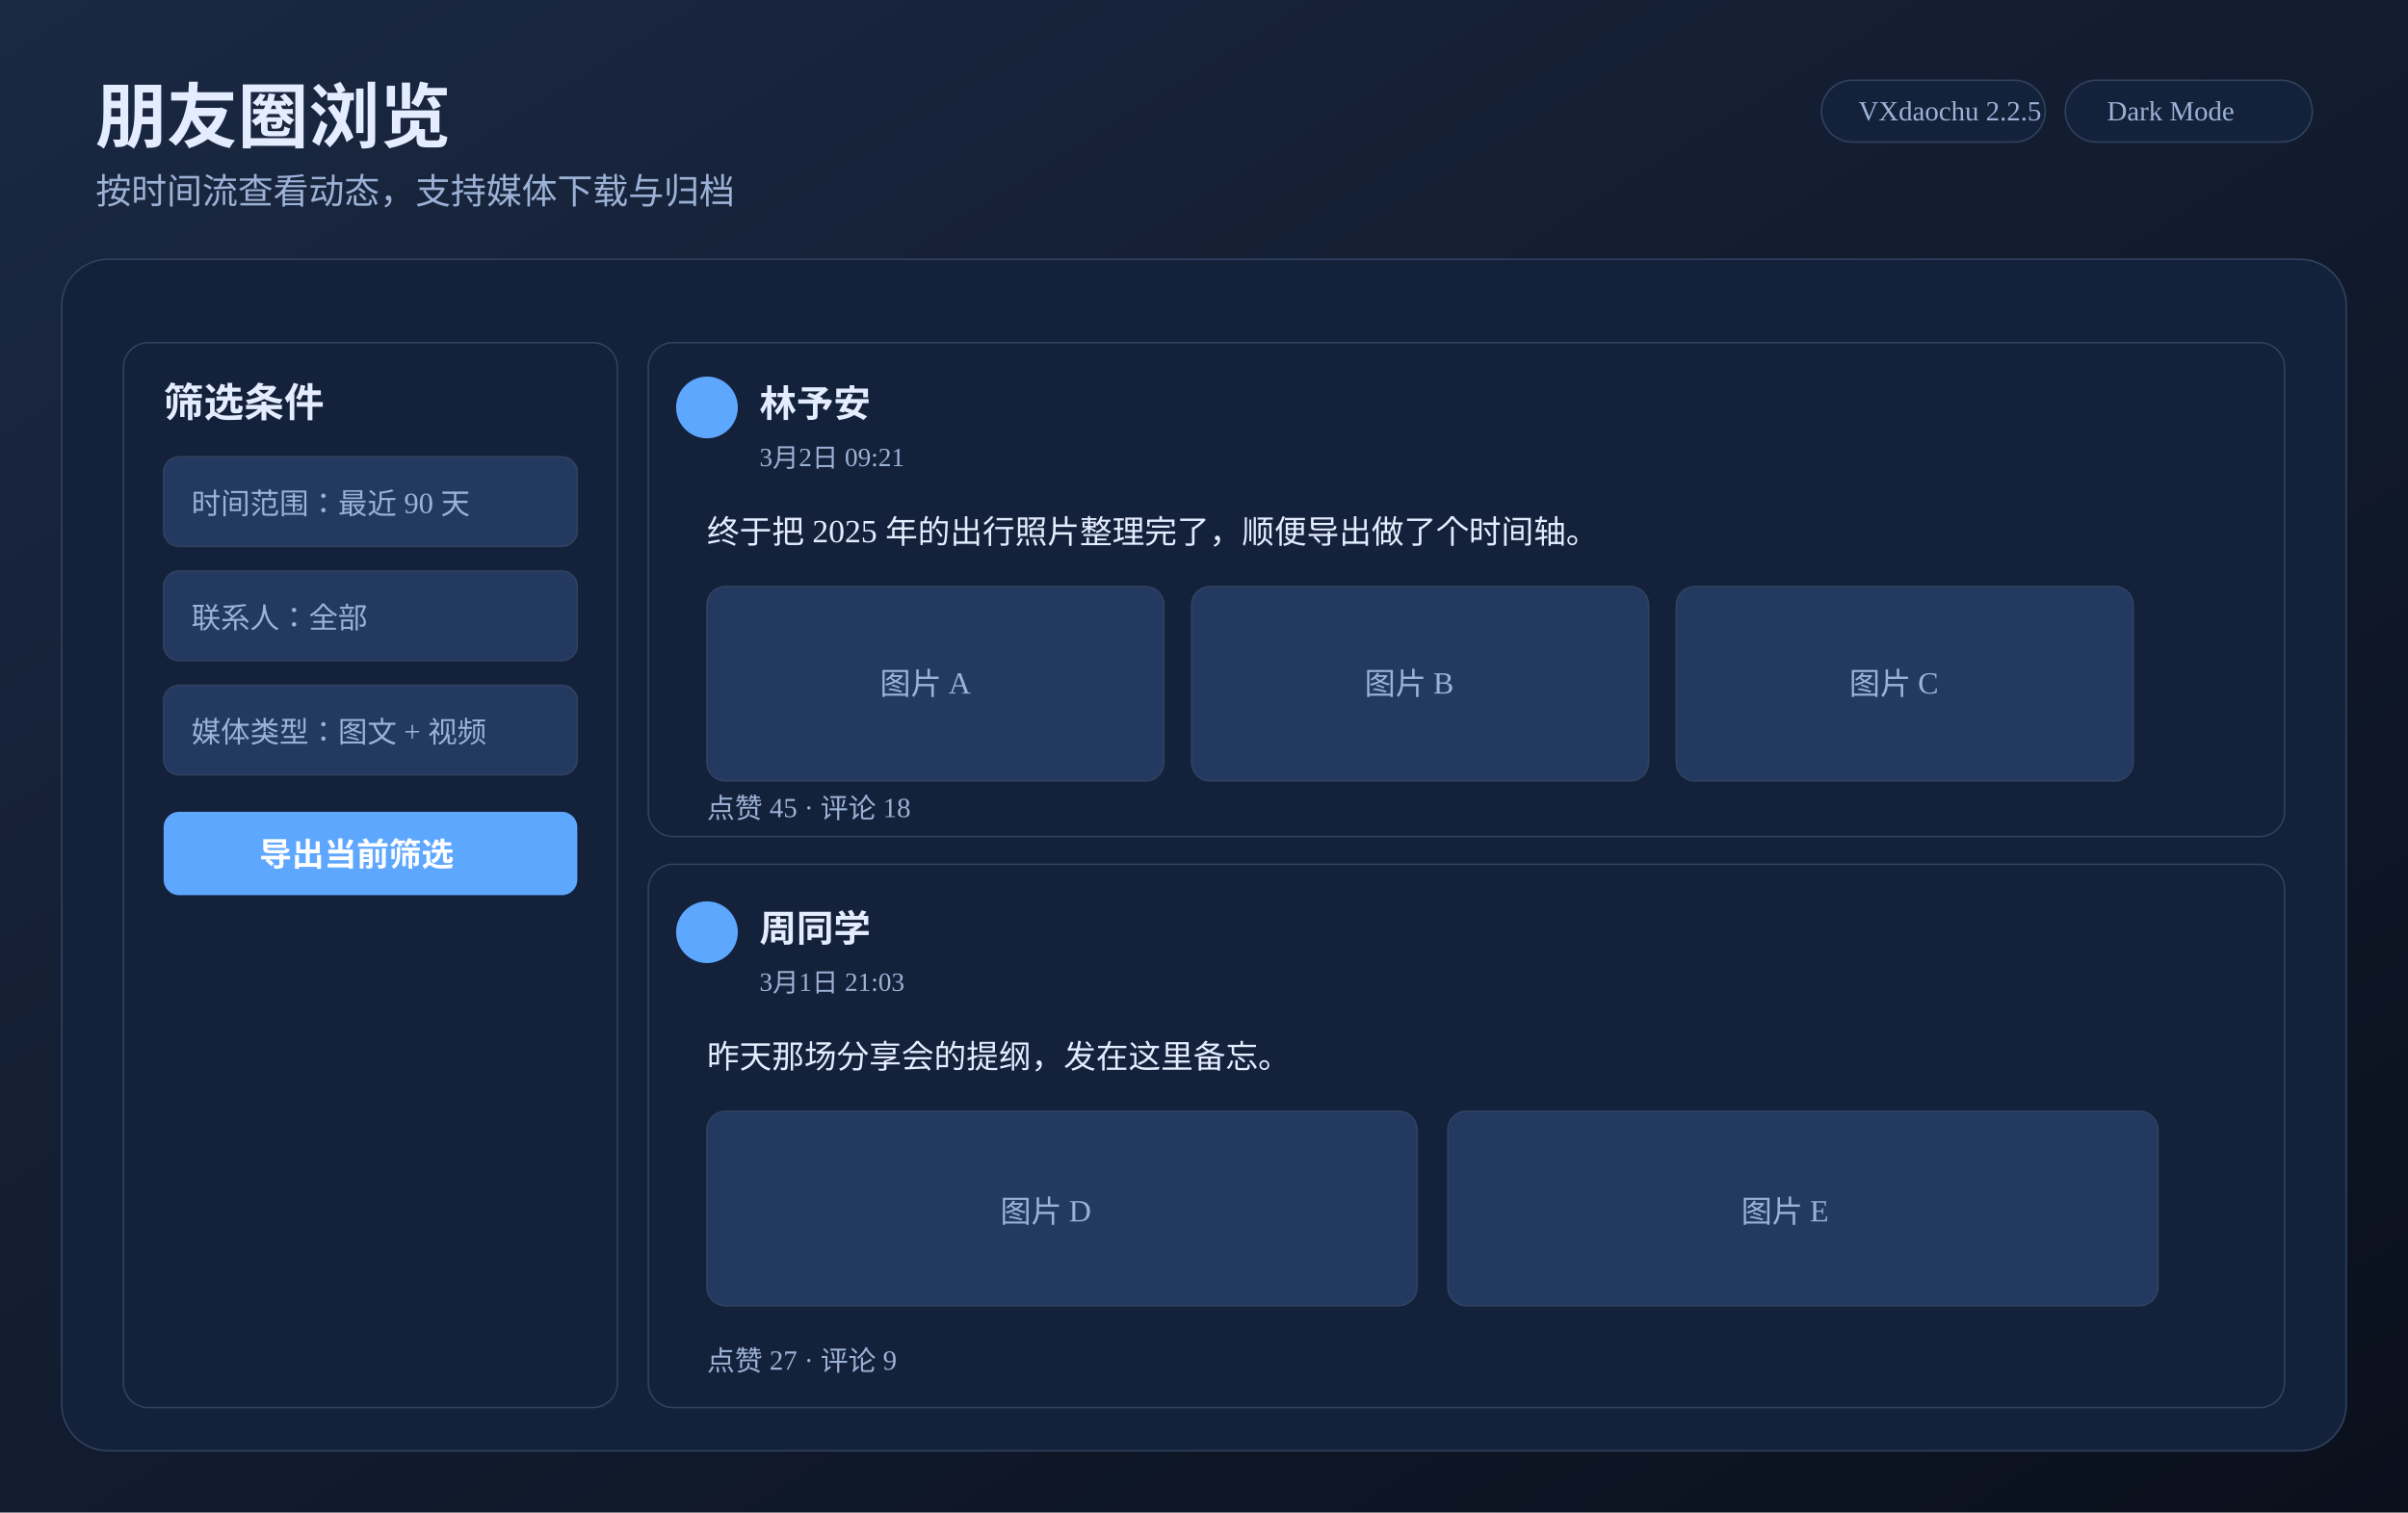
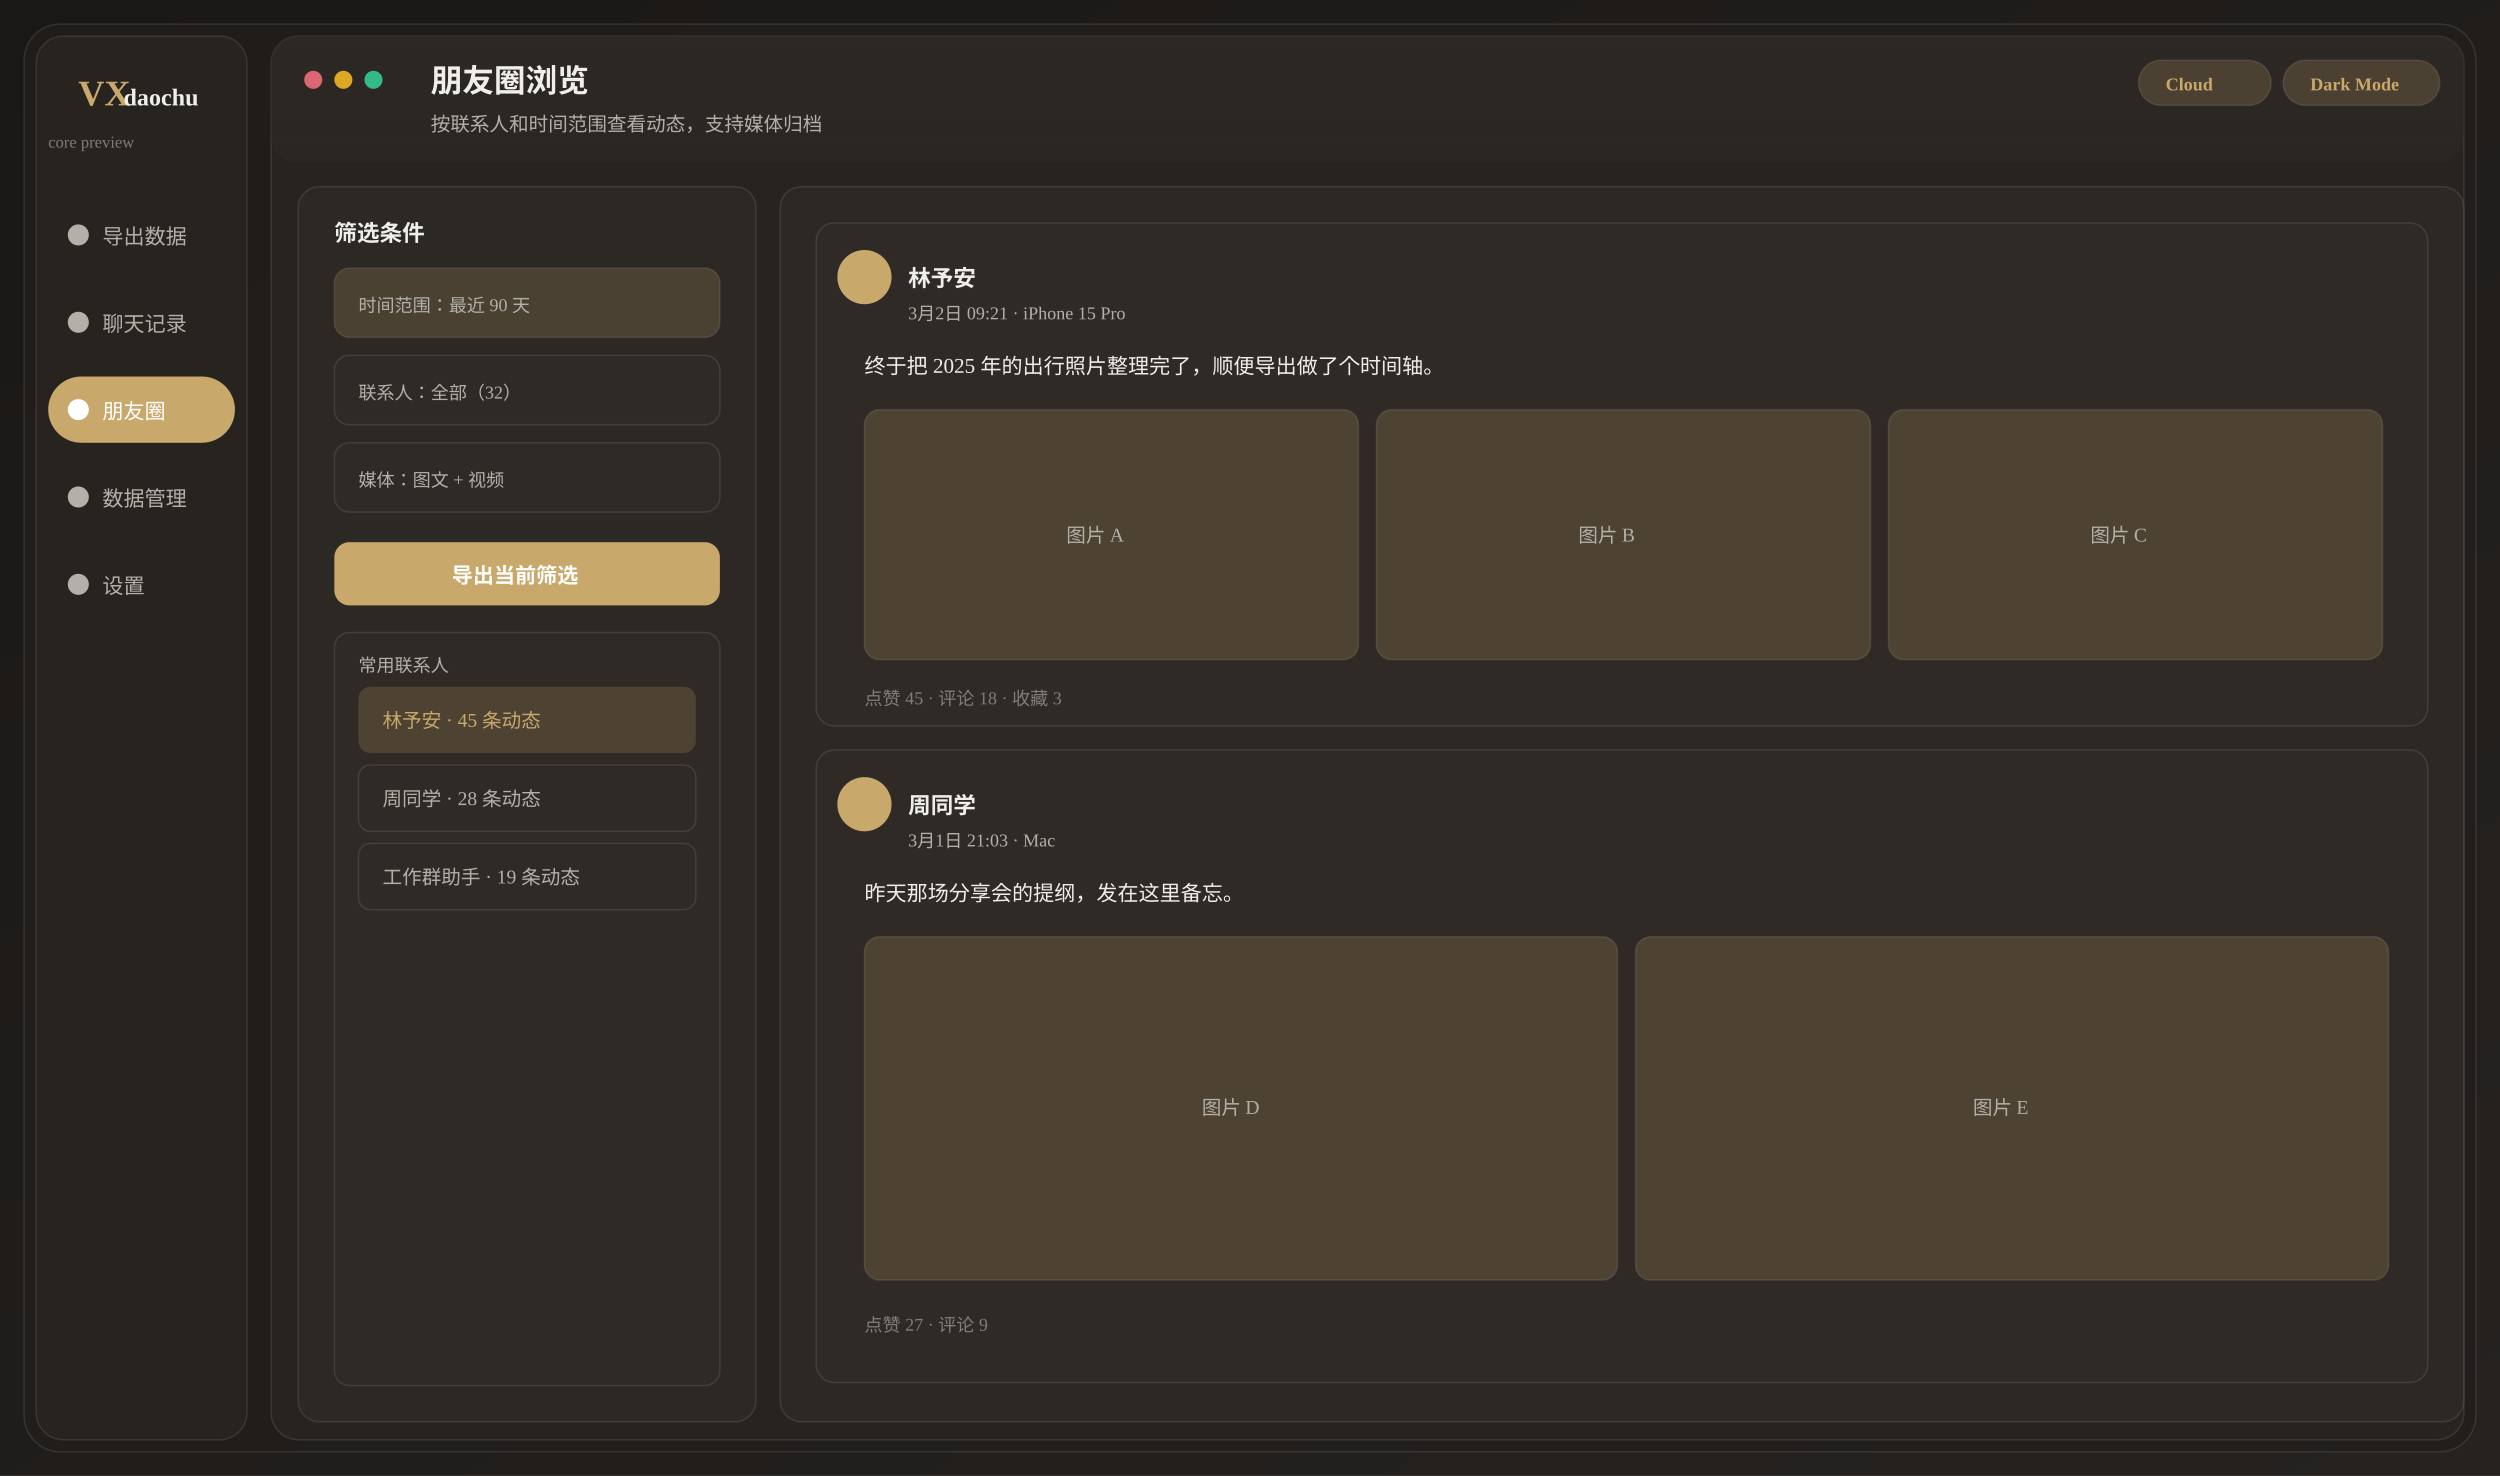
- <svg xmlns="http://www.w3.org/2000/svg" width="1560" height="980" viewBox="0 0 1560 980">
+ <svg xmlns="http://www.w3.org/2000/svg" width="1660" height="980" viewBox="0 0 1660 980">
  <defs>
    <linearGradient id="bg" x1="0" y1="0" x2="1" y2="1">
-       <stop offset="0%" stop-color="#1a2842" />
-       <stop offset="100%" stop-color="#0a101c" />
+       <stop offset="0%" stop-color="#1a1816" />
+       <stop offset="100%" stop-color="#252220" />
+     </linearGradient>
+     <linearGradient id="titlebar" x1="0" y1="0" x2="0" y2="1">
+       <stop offset="0%" stop-color="#2f2a26" stop-opacity="0.7" />
+       <stop offset="100%" stop-color="#2f2a26" stop-opacity="0.45" />
    </linearGradient>
  </defs>
-   <rect x="0" y="0" width="1560" height="980" fill="url(#bg)" />
-   <text x="62" y="92" fill="#e4edff" font-size="46" font-weight="700">朋友圈浏览</text>
-   <text x="62" y="132" fill="#9cb1d6" font-size="23">按时间流查看动态，支持媒体下载与归档</text>
-   <rect x="1180" y="52" width="145" height="40" rx="20" fill="#14213a" stroke="#31415f" />
-   <text x="1204" y="78" fill="#9cb1d6" font-size="18">VXdaochu 2.2.5</text>
-   <rect x="1338" y="52" width="160" height="40" rx="20" fill="#14213a" stroke="#31415f" />
-   <text x="1365" y="78" fill="#9cb1d6" font-size="18">Dark Mode</text>
-   <rect x="40" y="168" width="1480" height="772" rx="30" fill="#14213a" stroke="#31415f" />
-   <rect x="80" y="222" width="320" height="690" rx="16" fill="#14213a" stroke="#31415f" />
-   <text x="106" y="270" fill="#e4edff" font-size="26" font-weight="700">筛选条件</text>
-   <rect x="106" y="296" width="268" height="58" rx="10" fill="#23395f" stroke="#31415f" />
-   <text x="124" y="333" fill="#9cb1d6" font-size="19">时间范围：最近 90 天</text>
-   <rect x="106" y="370" width="268" height="58" rx="10" fill="#23395f" stroke="#31415f" />
-   <text x="124" y="407" fill="#9cb1d6" font-size="19">联系人：全部</text>
-   <rect x="106" y="444" width="268" height="58" rx="10" fill="#23395f" stroke="#31415f" />
-   <text x="124" y="481" fill="#9cb1d6" font-size="19">媒体类型：图文 + 视频</text>
-   <rect x="106" y="526" width="268" height="54" rx="10" fill="#5ea7ff" />
-   <text x="168" y="561" fill="#fff" font-size="21" font-weight="700">导出当前筛选</text>
-   <rect x="420" y="222" width="1060" height="320" rx="16" fill="#14213a" stroke="#31415f" />
-   <circle cx="458" cy="264" r="20" fill="#5ea7ff" />
-   <text x="492" y="270" fill="#e4edff" font-size="24" font-weight="700">林予安</text>
-   <text x="492" y="302" fill="#9cb1d6" font-size="17">3月2日 09:21</text>
-   <text x="458" y="352" fill="#e4edff" font-size="21">终于把 2025 年的出行照片整理完了，顺便导出做了个时间轴。</text>
-   <rect x="458" y="380" width="296" height="126" rx="12" fill="#23395f" stroke="#31415f" />
-   <rect x="772" y="380" width="296" height="126" rx="12" fill="#23395f" stroke="#31415f" />
-   <rect x="1086" y="380" width="296" height="126" rx="12" fill="#23395f" stroke="#31415f" />
-   <text x="570" y="450" fill="#9cb1d6" font-size="20">图片 A</text>
-   <text x="884" y="450" fill="#9cb1d6" font-size="20">图片 B</text>
-   <text x="1198" y="450" fill="#9cb1d6" font-size="20">图片 C</text>
-   <text x="458" y="530" fill="#9cb1d6" font-size="18">点赞 45 · 评论 18</text>
-   <rect x="420" y="560" width="1060" height="352" rx="16" fill="#14213a" stroke="#31415f" />
-   <circle cx="458" cy="604" r="20" fill="#5ea7ff" />
-   <text x="492" y="610" fill="#e4edff" font-size="24" font-weight="700">周同学</text>
-   <text x="492" y="642" fill="#9cb1d6" font-size="17">3月1日 21:03</text>
-   <text x="458" y="692" fill="#e4edff" font-size="21">昨天那场分享会的提纲，发在这里备忘。</text>
-   <rect x="458" y="720" width="460" height="126" rx="12" fill="#23395f" stroke="#31415f" />
-   <rect x="938" y="720" width="460" height="126" rx="12" fill="#23395f" stroke="#31415f" />
-   <text x="648" y="792" fill="#9cb1d6" font-size="20">图片 D</text>
-   <text x="1128" y="792" fill="#9cb1d6" font-size="20">图片 E</text>
-   <text x="458" y="888" fill="#9cb1d6" font-size="18">点赞 27 · 评论 9</text>
+   <rect x="0" y="0" width="1660" height="980" fill="url(#bg)" />
+   <rect x="16" y="16" width="1628" height="948" rx="24" fill="rgba(34,30,27,0.78)" stroke="rgba(255,255,255,0.1)" />
+   <rect x="24" y="24" width="140" height="932" rx="18" fill="rgba(40,36,32,0.9)" stroke="rgba(255,255,255,0.1)" />
+   <text x="52" y="70" fill="#C9A86C" font-size="24" font-weight="700">VX</text>
+   <text x="82" y="70" fill="#F0EEE9" font-size="16" font-weight="600">daochu</text>
+   <text x="32" y="98" fill="#807d78" font-size="11">core preview</text>
+   <rect x="32" y="134" width="124" height="44" rx="22" fill="transparent" />
+   <circle cx="52" cy="156" r="7" fill="#b3b0aa" />
+   <text x="68" y="162" fill="#b3b0aa" font-size="14" font-weight="500">导出数据</text>
+   <rect x="32" y="192" width="124" height="44" rx="22" fill="transparent" />
+   <circle cx="52" cy="214" r="7" fill="#b3b0aa" />
+   <text x="68" y="220" fill="#b3b0aa" font-size="14" font-weight="500">聊天记录</text>
+   <rect x="32" y="250" width="124" height="44" rx="22" fill="#C9A86C" />
+   <circle cx="52" cy="272" r="7" fill="#ffffff" />
+   <text x="68" y="278" fill="#ffffff" font-size="14" font-weight="500">朋友圈</text>
+   <rect x="32" y="308" width="124" height="44" rx="22" fill="transparent" />
+   <circle cx="52" cy="330" r="7" fill="#b3b0aa" />
+   <text x="68" y="336" fill="#b3b0aa" font-size="14" font-weight="500">数据管理</text>
+   <rect x="32" y="366" width="124" height="44" rx="22" fill="transparent" />
+   <circle cx="52" cy="388" r="7" fill="#b3b0aa" />
+   <text x="68" y="394" fill="#b3b0aa" font-size="14" font-weight="500">设置</text>
+   <rect x="180" y="24" width="1456" height="932" rx="18" fill="rgba(40,36,32,0.9)" stroke="rgba(255,255,255,0.1)" />
+   <rect x="180" y="24" width="1456" height="84" rx="18" fill="url(#titlebar)" />
+   <circle cx="208" cy="53" r="6" fill="#fb7185" opacity="0.85" />
+   <circle cx="228" cy="53" r="6" fill="#fbbf24" opacity="0.85" />
+   <circle cx="248" cy="53" r="6" fill="#34d399" opacity="0.85" />
+   <text x="286" y="61" fill="#F0EEE9" font-size="21" font-weight="600">朋友圈浏览</text>
+   <text x="286" y="87" fill="#b3b0aa" font-size="13">按联系人和时间范围查看动态，支持媒体归档</text>
+   <rect x="1420" y="40" width="88" height="30" rx="15" fill="rgba(201,168,108,0.2)" stroke="rgba(255,255,255,0.1)" />
+   <text x="1438" y="60" fill="#C9A86C" font-size="12" font-weight="600">Cloud</text>
+   <rect x="1516" y="40" width="104" height="30" rx="15" fill="rgba(201,168,108,0.2)" stroke="rgba(255,255,255,0.1)" />
+   <text x="1534" y="60" fill="#C9A86C" font-size="12" font-weight="600">Dark Mode</text>
+   <rect x="198" y="124" width="304" height="820" rx="14" fill="#2f2a26" fill-opacity="0.74" stroke="rgba(255,255,255,0.1)" />
+   <text x="222" y="160" fill="#F0EEE9" font-size="15" font-weight="600">筛选条件</text>
+   <rect x="222" y="178" width="256" height="46" rx="10" fill="rgba(201,168,108,0.2)" stroke="rgba(255,255,255,0.1)" />
+   <text x="238" y="207" fill="#b3b0aa" font-size="12">时间范围：最近 90 天</text>
+   <rect x="222" y="236" width="256" height="46" rx="10" fill="#2f2a26" stroke="rgba(255,255,255,0.1)" />
+   <text x="238" y="265" fill="#b3b0aa" font-size="12">联系人：全部（32）</text>
+   <rect x="222" y="294" width="256" height="46" rx="10" fill="#2f2a26" stroke="rgba(255,255,255,0.1)" />
+   <text x="238" y="323" fill="#b3b0aa" font-size="12">媒体：图文 + 视频</text>
+   <rect x="222" y="360" width="256" height="42" rx="10" fill="#C9A86C" />
+   <text x="300" y="387" fill="#fff" font-size="14" font-weight="600">导出当前筛选</text>
+   <rect x="222" y="420" width="256" height="500" rx="10" fill="#2f2a26" stroke="rgba(255,255,255,0.1)" />
+   <text x="238" y="446" fill="#b3b0aa" font-size="12">常用联系人</text>
+   <rect x="238" y="456" width="224" height="44" rx="8" fill="rgba(201,168,108,0.2)" />
+   <text x="254" y="483" fill="#C9A86C" font-size="13">林予安  ·  45 条动态</text>
+   <rect x="238" y="508" width="224" height="44" rx="8" fill="#2f2a26" stroke="rgba(255,255,255,0.1)" />
+   <text x="254" y="535" fill="#b3b0aa" font-size="13">周同学  ·  28 条动态</text>
+   <rect x="238" y="560" width="224" height="44" rx="8" fill="#2f2a26" stroke="rgba(255,255,255,0.1)" />
+   <text x="254" y="587" fill="#b3b0aa" font-size="13">工作群助手 · 19 条动态</text>
+   <rect x="518" y="124" width="1118" height="820" rx="14" fill="#2f2a26" fill-opacity="0.74" stroke="rgba(255,255,255,0.1)" />
+   <rect x="542" y="148" width="1070" height="334" rx="12" fill="#2f2a26" stroke="rgba(255,255,255,0.1)" />
+   <circle cx="574" cy="184" r="18" fill="#C9A86C" />
+   <text x="603" y="190" fill="#F0EEE9" font-size="15" font-weight="600">林予安</text>
+   <text x="603" y="212" fill="#b3b0aa" font-size="12">3月2日 09:21 · iPhone 15 Pro</text>
+   <text x="574" y="248" fill="#F0EEE9" font-size="14">终于把 2025 年的出行照片整理完了，顺便导出做了个时间轴。</text>
+   <rect x="574" y="272" width="328" height="166" rx="10" fill="rgba(201,168,108,0.2)" stroke="rgba(255,255,255,0.1)" />
+   <rect x="914" y="272" width="328" height="166" rx="10" fill="rgba(201,168,108,0.2)" stroke="rgba(255,255,255,0.1)" />
+   <rect x="1254" y="272" width="328" height="166" rx="10" fill="rgba(201,168,108,0.2)" stroke="rgba(255,255,255,0.1)" />
+   <text x="708" y="360" fill="#b3b0aa" font-size="13">图片 A</text>
+   <text x="1048" y="360" fill="#b3b0aa" font-size="13">图片 B</text>
+   <text x="1388" y="360" fill="#b3b0aa" font-size="13">图片 C</text>
+   <text x="574" y="468" fill="#807d78" font-size="12">点赞 45 · 评论 18 · 收藏 3</text>
+   <rect x="542" y="498" width="1070" height="420" rx="12" fill="#2f2a26" stroke="rgba(255,255,255,0.1)" />
+   <circle cx="574" cy="534" r="18" fill="#C9A86C" />
+   <text x="603" y="540" fill="#F0EEE9" font-size="15" font-weight="600">周同学</text>
+   <text x="603" y="562" fill="#b3b0aa" font-size="12">3月1日 21:03 · Mac</text>
+   <text x="574" y="598" fill="#F0EEE9" font-size="14">昨天那场分享会的提纲，发在这里备忘。</text>
+   <rect x="574" y="622" width="500" height="228" rx="10" fill="rgba(201,168,108,0.2)" stroke="rgba(255,255,255,0.1)" />
+   <rect x="1086" y="622" width="500" height="228" rx="10" fill="rgba(201,168,108,0.2)" stroke="rgba(255,255,255,0.1)" />
+   <text x="798" y="740" fill="#b3b0aa" font-size="13">图片 D</text>
+   <text x="1310" y="740" fill="#b3b0aa" font-size="13">图片 E</text>
+   <text x="574" y="884" fill="#807d78" font-size="12">点赞 27 · 评论 9</text>
</svg>
